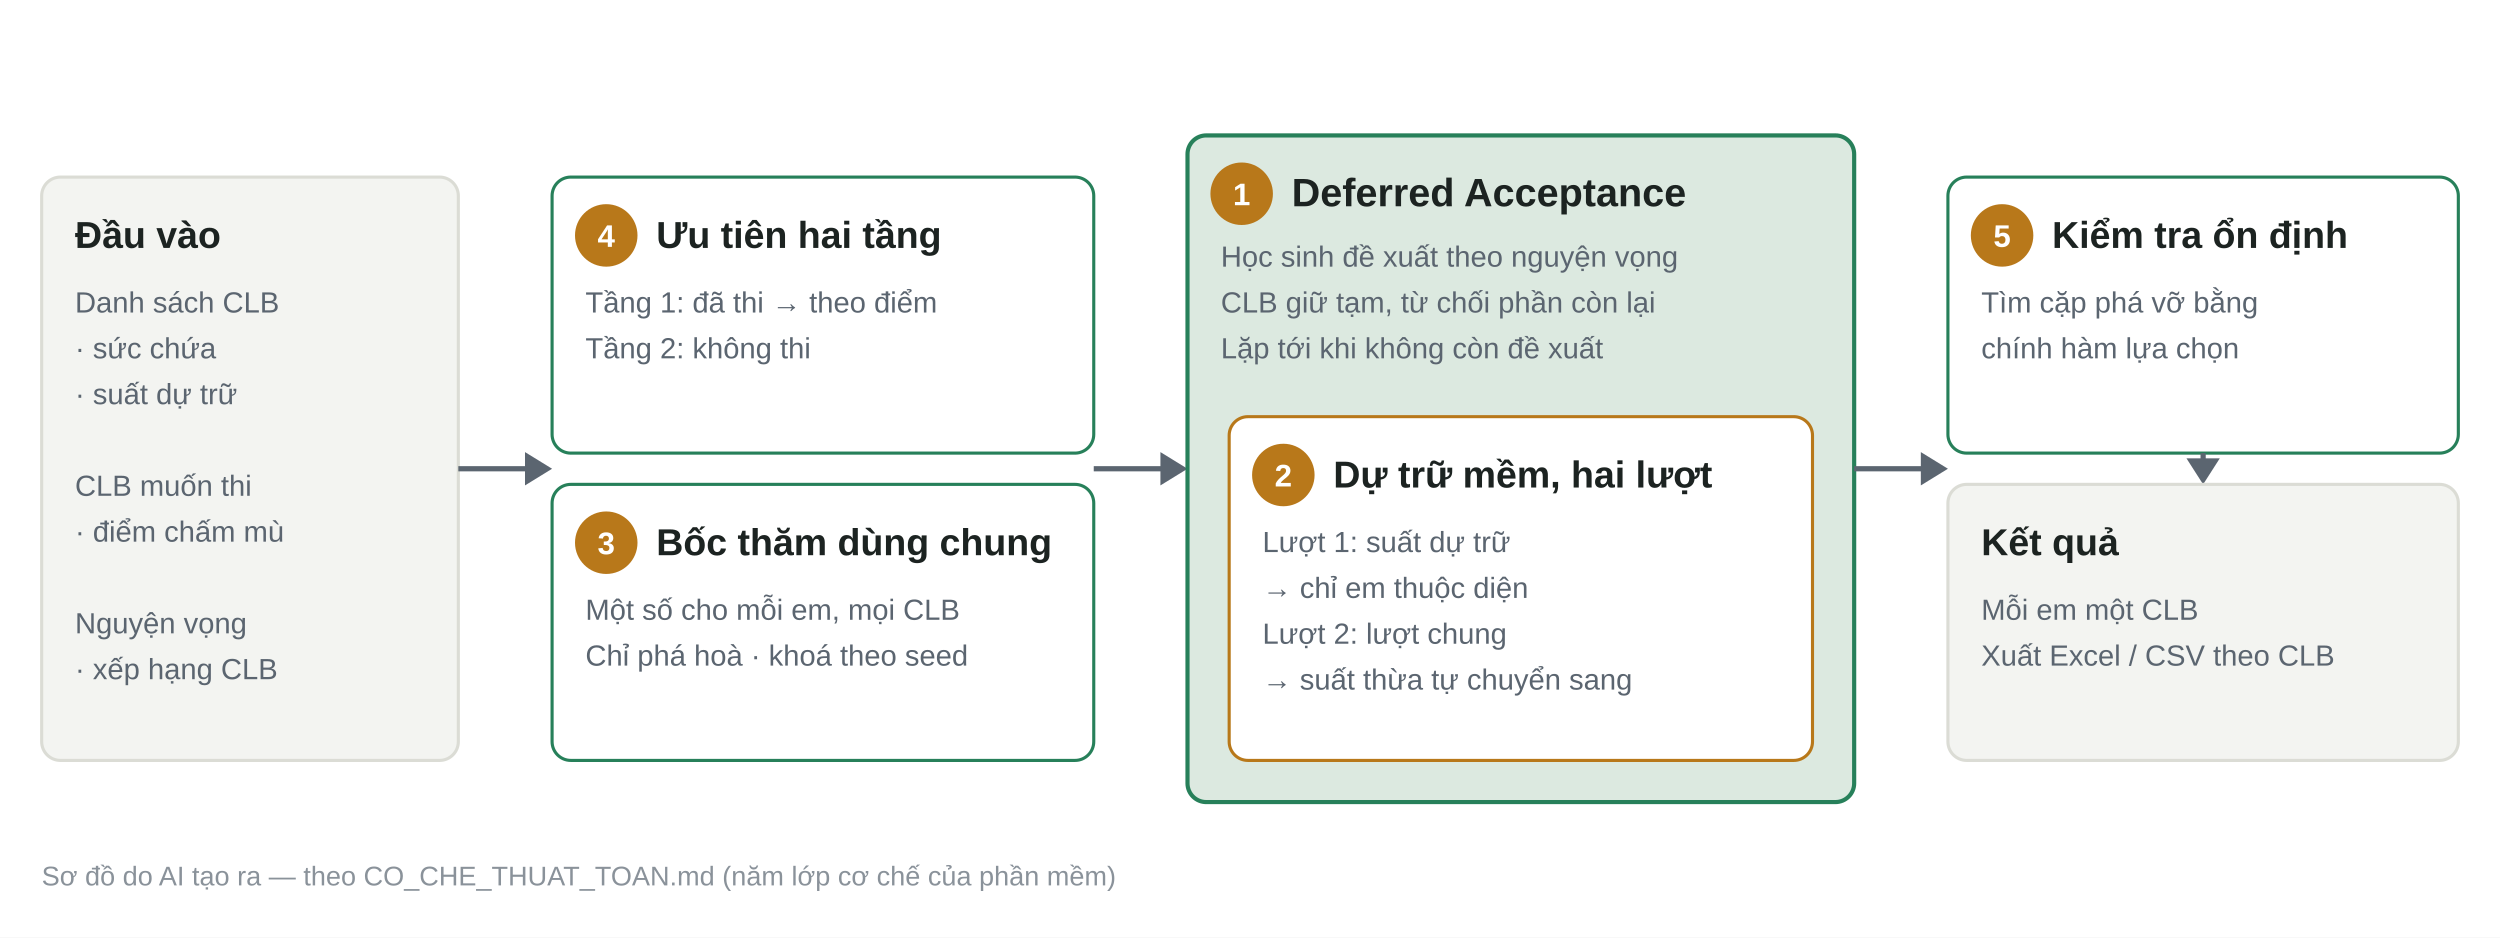
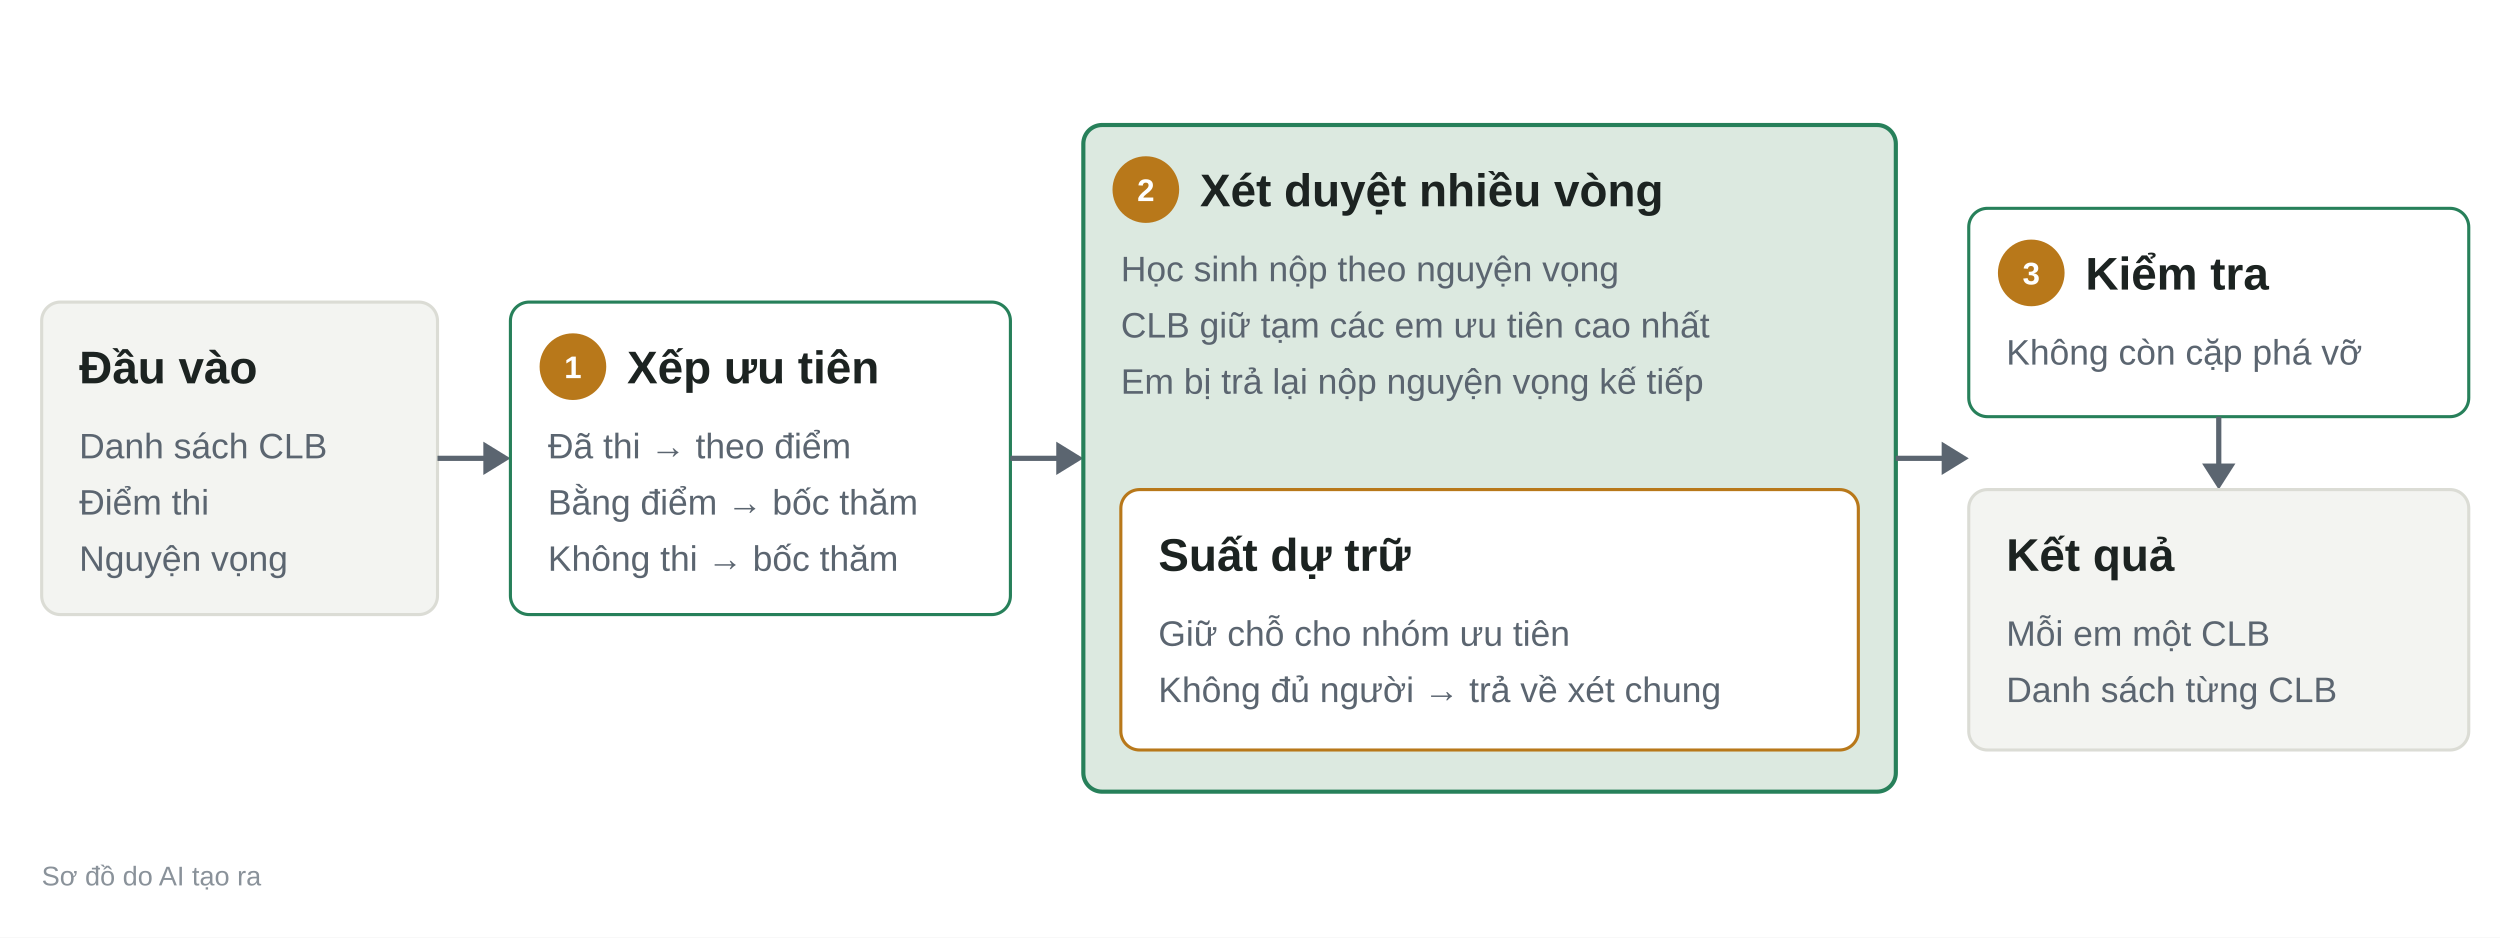
<svg xmlns="http://www.w3.org/2000/svg" viewBox="0 0 2400 900" width="2400" height="900" font-family="'IBM Plex Sans',Arial,sans-serif">
  <rect width="2400" height="900" fill="#FFFFFF" />
-   <rect x="40" y="170" width="400" height="560" rx="18" fill="#F3F4F1" stroke="#DBDCD5" stroke-width="3" />
-   <text x="72" y="238" font-size="36" fill="#1C2321" font-weight="700" text-anchor="start" font-family="'Be Vietnam Pro','IBM Plex Sans',Arial,sans-serif">Đầu vào</text>
-   <text x="72" y="300" font-size="28" fill="#5B6570" font-weight="400" text-anchor="start" font-family="'IBM Plex Sans',Arial,sans-serif">Danh sách CLB</text>
-   <text x="72" y="344" font-size="28" fill="#5B6570" font-weight="400" text-anchor="start" font-family="'IBM Plex Sans',Arial,sans-serif">· sức chứa</text>
-   <text x="72" y="388" font-size="28" fill="#5B6570" font-weight="400" text-anchor="start" font-family="'IBM Plex Sans',Arial,sans-serif">· suất dự trữ</text>
-   <text x="72" y="432" font-size="28" fill="#5B6570" font-weight="400" text-anchor="start" font-family="'IBM Plex Sans',Arial,sans-serif" />
-   <text x="72" y="476" font-size="28" fill="#5B6570" font-weight="400" text-anchor="start" font-family="'IBM Plex Sans',Arial,sans-serif">CLB muốn thi</text>
-   <text x="72" y="520" font-size="28" fill="#5B6570" font-weight="400" text-anchor="start" font-family="'IBM Plex Sans',Arial,sans-serif">· điểm chấm mù</text>
-   <text x="72" y="564" font-size="28" fill="#5B6570" font-weight="400" text-anchor="start" font-family="'IBM Plex Sans',Arial,sans-serif" />
-   <text x="72" y="608" font-size="28" fill="#5B6570" font-weight="400" text-anchor="start" font-family="'IBM Plex Sans',Arial,sans-serif">Nguyện vọng</text>
-   <text x="72" y="652" font-size="28" fill="#5B6570" font-weight="400" text-anchor="start" font-family="'IBM Plex Sans',Arial,sans-serif">· xếp hạng CLB</text>
-   <line x1="440" y1="450" x2="512" y2="450" stroke="#5B6570" stroke-width="5" />
-   <path d="M504,434 L530,450 L504,466 Z" fill="#5B6570" />
-   <rect x="530" y="170" width="520" height="265" rx="18" fill="#FFFFFF" stroke="#27805A" stroke-width="3" />
-   <circle cx="582" cy="226" r="30" fill="#B8781A" />
-   <text x="582" y="237" font-size="30" fill="#FFFFFF" font-weight="700" text-anchor="middle" font-family="'Be Vietnam Pro','IBM Plex Sans',Arial,sans-serif">4</text>
-   <text x="630" y="238" font-size="36" fill="#1C2321" font-weight="700" text-anchor="start" font-family="'Be Vietnam Pro','IBM Plex Sans',Arial,sans-serif">Ưu tiên hai tầng</text>
-   <text x="562" y="300" font-size="28" fill="#5B6570" font-weight="400" text-anchor="start" font-family="'IBM Plex Sans',Arial,sans-serif">Tầng 1: đã thi → theo điểm</text>
-   <text x="562" y="344" font-size="28" fill="#5B6570" font-weight="400" text-anchor="start" font-family="'IBM Plex Sans',Arial,sans-serif">Tầng 2: không thi</text>
-   <rect x="530" y="465" width="520" height="265" rx="18" fill="#FFFFFF" stroke="#27805A" stroke-width="3" />
-   <circle cx="582" cy="521" r="30" fill="#B8781A" />
-   <text x="582" y="532" font-size="30" fill="#FFFFFF" font-weight="700" text-anchor="middle" font-family="'Be Vietnam Pro','IBM Plex Sans',Arial,sans-serif">3</text>
-   <text x="630" y="533" font-size="36" fill="#1C2321" font-weight="700" text-anchor="start" font-family="'Be Vietnam Pro','IBM Plex Sans',Arial,sans-serif">Bốc thăm dùng chung</text>
-   <text x="562" y="595" font-size="28" fill="#5B6570" font-weight="400" text-anchor="start" font-family="'IBM Plex Sans',Arial,sans-serif">Một số cho mỗi em, mọi CLB</text>
-   <text x="562" y="639" font-size="28" fill="#5B6570" font-weight="400" text-anchor="start" font-family="'IBM Plex Sans',Arial,sans-serif">Chỉ phá hoà · khoá theo seed</text>
-   <line x1="1050" y1="450" x2="1122" y2="450" stroke="#5B6570" stroke-width="5" />
-   <path d="M1114,434 L1140,450 L1114,466 Z" fill="#5B6570" />
-   <rect x="1140" y="130" width="640" height="640" rx="18" fill="#DCE9E0" stroke="#27805A" stroke-width="4" />
-   <circle cx="1192" cy="186" r="30" fill="#B8781A" />
-   <text x="1192" y="197" font-size="30" fill="#FFFFFF" font-weight="700" text-anchor="middle" font-family="'Be Vietnam Pro','IBM Plex Sans',Arial,sans-serif">1</text>
-   <text x="1240" y="198" font-size="38" fill="#1C2321" font-weight="700" text-anchor="start" font-family="'Be Vietnam Pro','IBM Plex Sans',Arial,sans-serif">Deferred Acceptance</text>
-   <text x="1172" y="256" font-size="28" fill="#5B6570" font-weight="400" text-anchor="start" font-family="'IBM Plex Sans',Arial,sans-serif">Học sinh đề xuất theo nguyện vọng</text>
-   <text x="1172" y="300" font-size="28" fill="#5B6570" font-weight="400" text-anchor="start" font-family="'IBM Plex Sans',Arial,sans-serif">CLB giữ tạm, từ chối phần còn lại</text>
-   <text x="1172" y="344" font-size="28" fill="#5B6570" font-weight="400" text-anchor="start" font-family="'IBM Plex Sans',Arial,sans-serif">Lặp tới khi không còn đề xuất</text>
-   <rect x="1180" y="400" width="560" height="330" rx="18" fill="#FFFFFF" stroke="#B8781A" stroke-width="3" />
-   <circle cx="1232" cy="456" r="30" fill="#B8781A" />
-   <text x="1232" y="467" font-size="30" fill="#FFFFFF" font-weight="700" text-anchor="middle" font-family="'Be Vietnam Pro','IBM Plex Sans',Arial,sans-serif">2</text>
-   <text x="1280" y="468" font-size="36" fill="#1C2321" font-weight="700" text-anchor="start" font-family="'Be Vietnam Pro','IBM Plex Sans',Arial,sans-serif">Dự trữ mềm, hai lượt</text>
-   <text x="1212" y="530" font-size="28" fill="#5B6570" font-weight="400" text-anchor="start" font-family="'IBM Plex Sans',Arial,sans-serif">Lượt 1: suất dự trữ</text>
-   <text x="1212" y="574" font-size="28" fill="#5B6570" font-weight="400" text-anchor="start" font-family="'IBM Plex Sans',Arial,sans-serif">  → chỉ em thuộc diện</text>
-   <text x="1212" y="618" font-size="28" fill="#5B6570" font-weight="400" text-anchor="start" font-family="'IBM Plex Sans',Arial,sans-serif">Lượt 2: lượt chung</text>
-   <text x="1212" y="662" font-size="28" fill="#5B6570" font-weight="400" text-anchor="start" font-family="'IBM Plex Sans',Arial,sans-serif">  → suất thừa tự chuyển sang</text>
-   <line x1="1780" y1="450" x2="1852" y2="450" stroke="#5B6570" stroke-width="5" />
-   <path d="M1844,434 L1870,450 L1844,466 Z" fill="#5B6570" />
-   <rect x="1870" y="170" width="490" height="265" rx="18" fill="#FFFFFF" stroke="#27805A" stroke-width="3" />
-   <circle cx="1922" cy="226" r="30" fill="#B8781A" />
-   <text x="1922" y="237" font-size="30" fill="#FFFFFF" font-weight="700" text-anchor="middle" font-family="'Be Vietnam Pro','IBM Plex Sans',Arial,sans-serif">5</text>
-   <text x="1970" y="238" font-size="36" fill="#1C2321" font-weight="700" text-anchor="start" font-family="'Be Vietnam Pro','IBM Plex Sans',Arial,sans-serif">Kiểm tra ổn định</text>
-   <text x="1902" y="300" font-size="28" fill="#5B6570" font-weight="400" text-anchor="start" font-family="'IBM Plex Sans',Arial,sans-serif">Tìm cặp phá vỡ bằng</text>
-   <text x="1902" y="344" font-size="28" fill="#5B6570" font-weight="400" text-anchor="start" font-family="'IBM Plex Sans',Arial,sans-serif">chính hàm lựa chọn</text>
-   <line x1="2115" y1="435" x2="2115" y2="447" stroke="#5B6570" stroke-width="5" />
-   <path d="M2099,440 L2115,465 L2131,440 Z" fill="#5B6570" />
-   <rect x="1870" y="465" width="490" height="265" rx="18" fill="#F3F4F1" stroke="#DBDCD5" stroke-width="3" />
-   <text x="1902" y="533" font-size="36" fill="#1C2321" font-weight="700" text-anchor="start" font-family="'Be Vietnam Pro','IBM Plex Sans',Arial,sans-serif">Kết quả</text>
-   <text x="1902" y="595" font-size="28" fill="#5B6570" font-weight="400" text-anchor="start" font-family="'IBM Plex Sans',Arial,sans-serif">Mỗi em một CLB</text>
-   <text x="1902" y="639" font-size="28" fill="#5B6570" font-weight="400" text-anchor="start" font-family="'IBM Plex Sans',Arial,sans-serif">Xuất Excel / CSV theo CLB</text>
-   <text x="40" y="850" font-size="26" fill="#8A929A" font-weight="400" text-anchor="start" font-family="'IBM Plex Sans',Arial,sans-serif">Sơ đồ do AI tạo ra — theo CO_CHE_THUAT_TOAN.md (năm lớp cơ chế của phần mềm)</text>
+   <rect x="40" y="290" width="380" height="300" rx="18" fill="#F3F4F1" stroke="#DBDCD5" stroke-width="3" />
+   <text x="76" y="368" font-size="44" fill="#1C2321" font-weight="700" text-anchor="start" font-family="'Be Vietnam Pro','IBM Plex Sans',Arial,sans-serif">Đầu vào</text>
+   <text x="76" y="440" font-size="34" fill="#5B6570" font-weight="400" text-anchor="start" font-family="'IBM Plex Sans',Arial,sans-serif">Danh sách CLB</text>
+   <text x="76" y="494" font-size="34" fill="#5B6570" font-weight="400" text-anchor="start" font-family="'IBM Plex Sans',Arial,sans-serif">Điểm thi</text>
+   <text x="76" y="548" font-size="34" fill="#5B6570" font-weight="400" text-anchor="start" font-family="'IBM Plex Sans',Arial,sans-serif">Nguyện vọng</text>
+   <line x1="420" y1="440" x2="472" y2="440" stroke="#5B6570" stroke-width="5" />
+   <path d="M464,424 L490,440 L464,456 Z" fill="#5B6570" />
+   <rect x="490" y="290" width="480" height="300" rx="18" fill="#FFFFFF" stroke="#27805A" stroke-width="3" />
+   <circle cx="550" cy="352" r="32" fill="#B8781A" />
+   <text x="550" y="363" font-size="30" fill="#FFFFFF" font-weight="700" text-anchor="middle" font-family="'Be Vietnam Pro','IBM Plex Sans',Arial,sans-serif">1</text>
+   <text x="602" y="368" font-size="44" fill="#1C2321" font-weight="700" text-anchor="start" font-family="'Be Vietnam Pro','IBM Plex Sans',Arial,sans-serif">Xếp ưu tiên</text>
+   <text x="526" y="440" font-size="34" fill="#5B6570" font-weight="400" text-anchor="start" font-family="'IBM Plex Sans',Arial,sans-serif">Đã thi → theo điểm</text>
+   <text x="526" y="494" font-size="34" fill="#5B6570" font-weight="400" text-anchor="start" font-family="'IBM Plex Sans',Arial,sans-serif">Bằng điểm → bốc thăm</text>
+   <text x="526" y="548" font-size="34" fill="#5B6570" font-weight="400" text-anchor="start" font-family="'IBM Plex Sans',Arial,sans-serif">Không thi → bốc thăm</text>
+   <line x1="970" y1="440" x2="1022" y2="440" stroke="#5B6570" stroke-width="5" />
+   <path d="M1014,424 L1040,440 L1014,456 Z" fill="#5B6570" />
+   <rect x="1040" y="120" width="780" height="640" rx="18" fill="#DCE9E0" stroke="#27805A" stroke-width="4" />
+   <circle cx="1100" cy="182" r="32" fill="#B8781A" />
+   <text x="1100" y="193" font-size="30" fill="#FFFFFF" font-weight="700" text-anchor="middle" font-family="'Be Vietnam Pro','IBM Plex Sans',Arial,sans-serif">2</text>
+   <text x="1152" y="198" font-size="44" fill="#1C2321" font-weight="700" text-anchor="start" font-family="'Be Vietnam Pro','IBM Plex Sans',Arial,sans-serif">Xét duyệt nhiều vòng</text>
+   <text x="1076" y="270" font-size="34" fill="#5B6570" font-weight="400" text-anchor="start" font-family="'IBM Plex Sans',Arial,sans-serif">Học sinh nộp theo nguyện vọng</text>
+   <text x="1076" y="324" font-size="34" fill="#5B6570" font-weight="400" text-anchor="start" font-family="'IBM Plex Sans',Arial,sans-serif">CLB giữ tạm các em ưu tiên cao nhất</text>
+   <text x="1076" y="378" font-size="34" fill="#5B6570" font-weight="400" text-anchor="start" font-family="'IBM Plex Sans',Arial,sans-serif">Em bị trả lại nộp nguyện vọng kế tiếp</text>
+   <rect x="1076" y="470" width="708" height="250" rx="18" fill="#FFFFFF" stroke="#B8781A" stroke-width="3" />
+   <text x="1112" y="548" font-size="44" fill="#1C2321" font-weight="700" text-anchor="start" font-family="'Be Vietnam Pro','IBM Plex Sans',Arial,sans-serif">Suất dự trữ</text>
+   <text x="1112" y="620" font-size="34" fill="#5B6570" font-weight="400" text-anchor="start" font-family="'IBM Plex Sans',Arial,sans-serif">Giữ chỗ cho nhóm ưu tiên</text>
+   <text x="1112" y="674" font-size="34" fill="#5B6570" font-weight="400" text-anchor="start" font-family="'IBM Plex Sans',Arial,sans-serif">Không đủ người → trả về xét chung</text>
+   <line x1="1820" y1="440" x2="1872" y2="440" stroke="#5B6570" stroke-width="5" />
+   <path d="M1864,424 L1890,440 L1864,456 Z" fill="#5B6570" />
+   <rect x="1890" y="200" width="480" height="200" rx="18" fill="#FFFFFF" stroke="#27805A" stroke-width="3" />
+   <circle cx="1950" cy="262" r="32" fill="#B8781A" />
+   <text x="1950" y="273" font-size="30" fill="#FFFFFF" font-weight="700" text-anchor="middle" font-family="'Be Vietnam Pro','IBM Plex Sans',Arial,sans-serif">3</text>
+   <text x="2002" y="278" font-size="44" fill="#1C2321" font-weight="700" text-anchor="start" font-family="'Be Vietnam Pro','IBM Plex Sans',Arial,sans-serif">Kiểm tra</text>
+   <text x="1926" y="350" font-size="34" fill="#5B6570" font-weight="400" text-anchor="start" font-family="'IBM Plex Sans',Arial,sans-serif">Không còn cặp phá vỡ</text>
+   <line x1="2130" y1="400" x2="2130" y2="452" stroke="#5B6570" stroke-width="5" />
+   <path d="M2114,445 L2130,470 L2146,445 Z" fill="#5B6570" />
+   <rect x="1890" y="470" width="480" height="250" rx="18" fill="#F3F4F1" stroke="#DBDCD5" stroke-width="3" />
+   <text x="1926" y="548" font-size="44" fill="#1C2321" font-weight="700" text-anchor="start" font-family="'Be Vietnam Pro','IBM Plex Sans',Arial,sans-serif">Kết quả</text>
+   <text x="1926" y="620" font-size="34" fill="#5B6570" font-weight="400" text-anchor="start" font-family="'IBM Plex Sans',Arial,sans-serif">Mỗi em một CLB</text>
+   <text x="1926" y="674" font-size="34" fill="#5B6570" font-weight="400" text-anchor="start" font-family="'IBM Plex Sans',Arial,sans-serif">Danh sách từng CLB</text>
+   <text x="40" y="850" font-size="26" fill="#8A929A" font-weight="400" text-anchor="start" font-family="'IBM Plex Sans',Arial,sans-serif">Sơ đồ do AI tạo ra</text>
</svg>
